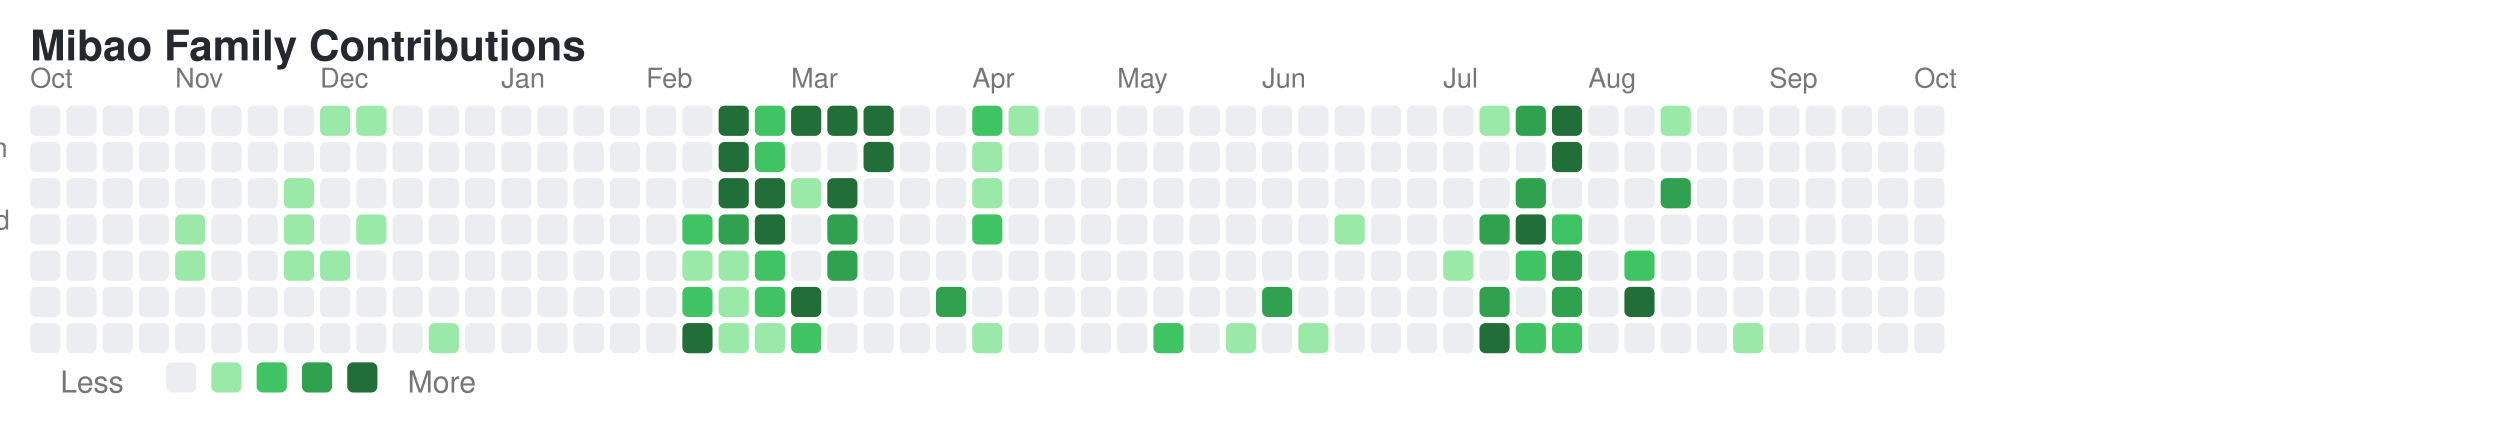
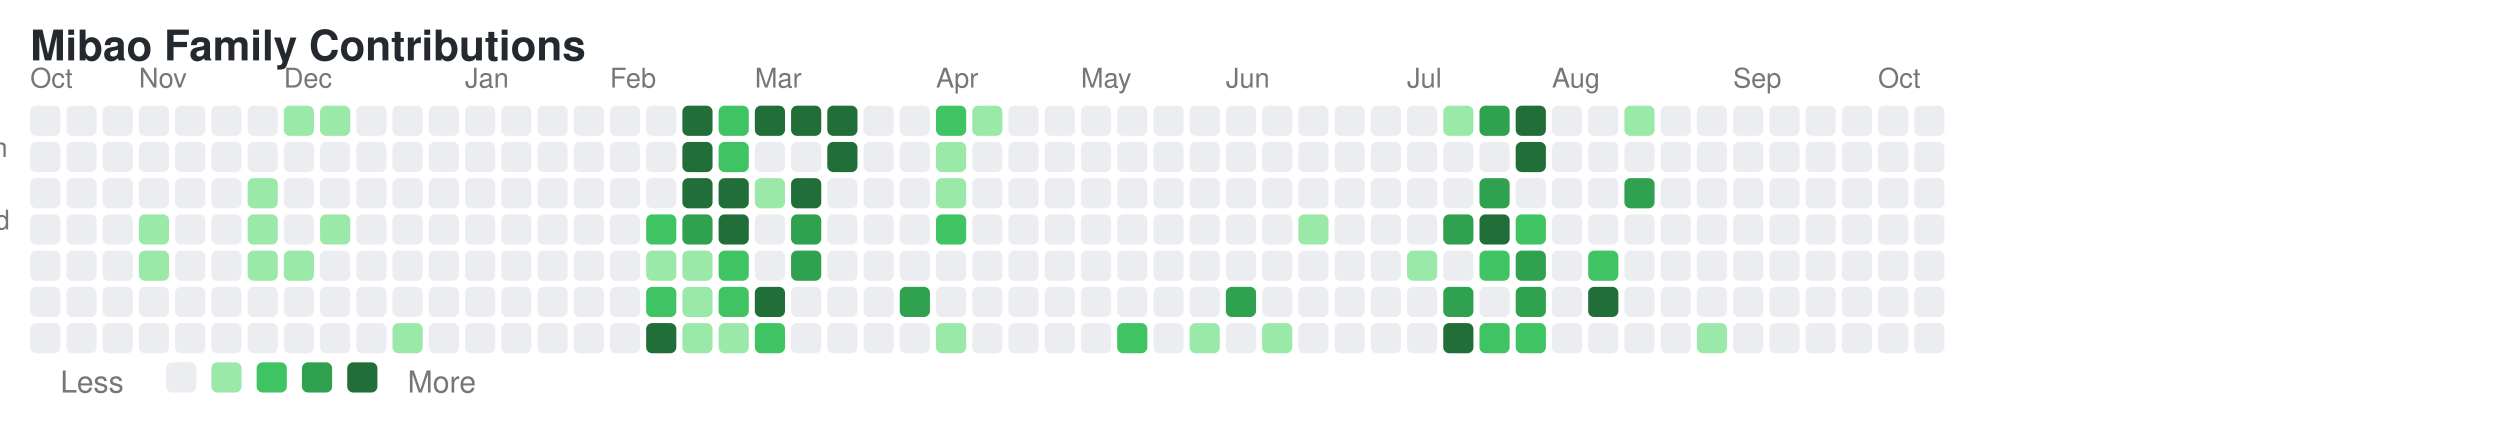
<svg xmlns="http://www.w3.org/2000/svg" width="828" height="140">
  <text x="10" y="20" font-family="-apple-system, BlinkMacSystemFont, Segoe UI, Helvetica, Arial, sans-serif" font-size="14" font-weight="600" fill="#24292f">Mibao Family Contributions</text>
  <g transform="translate(10, 35)">
    <text x="0" y="-6" font-family="-apple-system, BlinkMacSystemFont, Segoe UI, Helvetica, Arial, sans-serif" font-size="9" fill="#767676">Oct</text>
-     <text x="48" y="-6" font-family="-apple-system, BlinkMacSystemFont, Segoe UI, Helvetica, Arial, sans-serif" font-size="9" fill="#767676">Nov</text>
-     <text x="96" y="-6" font-family="-apple-system, BlinkMacSystemFont, Segoe UI, Helvetica, Arial, sans-serif" font-size="9" fill="#767676">Dec</text>
-     <text x="156" y="-6" font-family="-apple-system, BlinkMacSystemFont, Segoe UI, Helvetica, Arial, sans-serif" font-size="9" fill="#767676">Jan</text>
-     <text x="204" y="-6" font-family="-apple-system, BlinkMacSystemFont, Segoe UI, Helvetica, Arial, sans-serif" font-size="9" fill="#767676">Feb</text>
-     <text x="252" y="-6" font-family="-apple-system, BlinkMacSystemFont, Segoe UI, Helvetica, Arial, sans-serif" font-size="9" fill="#767676">Mar</text>
-     <text x="312" y="-6" font-family="-apple-system, BlinkMacSystemFont, Segoe UI, Helvetica, Arial, sans-serif" font-size="9" fill="#767676">Apr</text>
-     <text x="360" y="-6" font-family="-apple-system, BlinkMacSystemFont, Segoe UI, Helvetica, Arial, sans-serif" font-size="9" fill="#767676">May</text>
-     <text x="408" y="-6" font-family="-apple-system, BlinkMacSystemFont, Segoe UI, Helvetica, Arial, sans-serif" font-size="9" fill="#767676">Jun</text>
-     <text x="468" y="-6" font-family="-apple-system, BlinkMacSystemFont, Segoe UI, Helvetica, Arial, sans-serif" font-size="9" fill="#767676">Jul</text>
-     <text x="516" y="-6" font-family="-apple-system, BlinkMacSystemFont, Segoe UI, Helvetica, Arial, sans-serif" font-size="9" fill="#767676">Aug</text>
-     <text x="576" y="-6" font-family="-apple-system, BlinkMacSystemFont, Segoe UI, Helvetica, Arial, sans-serif" font-size="9" fill="#767676">Sep</text>
-     <text x="624" y="-6" font-family="-apple-system, BlinkMacSystemFont, Segoe UI, Helvetica, Arial, sans-serif" font-size="9" fill="#767676">Oct</text>
+     <text x="36" y="-6" font-family="-apple-system, BlinkMacSystemFont, Segoe UI, Helvetica, Arial, sans-serif" font-size="9" fill="#767676">Nov</text>
+     <text x="84" y="-6" font-family="-apple-system, BlinkMacSystemFont, Segoe UI, Helvetica, Arial, sans-serif" font-size="9" fill="#767676">Dec</text>
+     <text x="144" y="-6" font-family="-apple-system, BlinkMacSystemFont, Segoe UI, Helvetica, Arial, sans-serif" font-size="9" fill="#767676">Jan</text>
+     <text x="192" y="-6" font-family="-apple-system, BlinkMacSystemFont, Segoe UI, Helvetica, Arial, sans-serif" font-size="9" fill="#767676">Feb</text>
+     <text x="240" y="-6" font-family="-apple-system, BlinkMacSystemFont, Segoe UI, Helvetica, Arial, sans-serif" font-size="9" fill="#767676">Mar</text>
+     <text x="300" y="-6" font-family="-apple-system, BlinkMacSystemFont, Segoe UI, Helvetica, Arial, sans-serif" font-size="9" fill="#767676">Apr</text>
+     <text x="348" y="-6" font-family="-apple-system, BlinkMacSystemFont, Segoe UI, Helvetica, Arial, sans-serif" font-size="9" fill="#767676">May</text>
+     <text x="396" y="-6" font-family="-apple-system, BlinkMacSystemFont, Segoe UI, Helvetica, Arial, sans-serif" font-size="9" fill="#767676">Jun</text>
+     <text x="456" y="-6" font-family="-apple-system, BlinkMacSystemFont, Segoe UI, Helvetica, Arial, sans-serif" font-size="9" fill="#767676">Jul</text>
+     <text x="504" y="-6" font-family="-apple-system, BlinkMacSystemFont, Segoe UI, Helvetica, Arial, sans-serif" font-size="9" fill="#767676">Aug</text>
+     <text x="564" y="-6" font-family="-apple-system, BlinkMacSystemFont, Segoe UI, Helvetica, Arial, sans-serif" font-size="9" fill="#767676">Sep</text>
+     <text x="612" y="-6" font-family="-apple-system, BlinkMacSystemFont, Segoe UI, Helvetica, Arial, sans-serif" font-size="9" fill="#767676">Oct</text>
    <text x="-25" y="17.0" font-family="-apple-system, BlinkMacSystemFont, Segoe UI, Helvetica, Arial, sans-serif" font-size="9" fill="#767676">Mon</text>
    <text x="-25" y="41.0" font-family="-apple-system, BlinkMacSystemFont, Segoe UI, Helvetica, Arial, sans-serif" font-size="9" fill="#767676">Wed</text>
    <text x="-25" y="65.0" font-family="-apple-system, BlinkMacSystemFont, Segoe UI, Helvetica, Arial, sans-serif" font-size="9" fill="#767676">Fri</text>
    <rect x="0" y="0" width="10" height="10" fill="#ebedf0" rx="2" />
    <rect x="0" y="12" width="10" height="10" fill="#ebedf0" rx="2" />
    <rect x="0" y="24" width="10" height="10" fill="#ebedf0" rx="2" />
    <rect x="0" y="36" width="10" height="10" fill="#ebedf0" rx="2" />
    <rect x="0" y="48" width="10" height="10" fill="#ebedf0" rx="2" />
    <rect x="0" y="60" width="10" height="10" fill="#ebedf0" rx="2" />
    <rect x="0" y="72" width="10" height="10" fill="#ebedf0" rx="2" />
    <rect x="12" y="0" width="10" height="10" fill="#ebedf0" rx="2" />
    <rect x="12" y="12" width="10" height="10" fill="#ebedf0" rx="2" />
    <rect x="12" y="24" width="10" height="10" fill="#ebedf0" rx="2" />
    <rect x="12" y="36" width="10" height="10" fill="#ebedf0" rx="2" />
    <rect x="12" y="48" width="10" height="10" fill="#ebedf0" rx="2" />
    <rect x="12" y="60" width="10" height="10" fill="#ebedf0" rx="2" />
    <rect x="12" y="72" width="10" height="10" fill="#ebedf0" rx="2" />
    <rect x="24" y="0" width="10" height="10" fill="#ebedf0" rx="2" />
    <rect x="24" y="12" width="10" height="10" fill="#ebedf0" rx="2" />
    <rect x="24" y="24" width="10" height="10" fill="#ebedf0" rx="2" />
    <rect x="24" y="36" width="10" height="10" fill="#ebedf0" rx="2" />
    <rect x="24" y="48" width="10" height="10" fill="#ebedf0" rx="2" />
    <rect x="24" y="60" width="10" height="10" fill="#ebedf0" rx="2" />
    <rect x="24" y="72" width="10" height="10" fill="#ebedf0" rx="2" />
    <rect x="36" y="0" width="10" height="10" fill="#ebedf0" rx="2" />
    <rect x="36" y="12" width="10" height="10" fill="#ebedf0" rx="2" />
    <rect x="36" y="24" width="10" height="10" fill="#ebedf0" rx="2" />
-     <rect x="36" y="36" width="10" height="10" fill="#ebedf0" rx="2" />
-     <rect x="36" y="48" width="10" height="10" fill="#ebedf0" rx="2" />
+     <rect x="36" y="36" width="10" height="10" fill="#9be9a8" rx="2" />
+     <rect x="36" y="48" width="10" height="10" fill="#9be9a8" rx="2" />
    <rect x="36" y="60" width="10" height="10" fill="#ebedf0" rx="2" />
    <rect x="36" y="72" width="10" height="10" fill="#ebedf0" rx="2" />
    <rect x="48" y="0" width="10" height="10" fill="#ebedf0" rx="2" />
    <rect x="48" y="12" width="10" height="10" fill="#ebedf0" rx="2" />
    <rect x="48" y="24" width="10" height="10" fill="#ebedf0" rx="2" />
-     <rect x="48" y="36" width="10" height="10" fill="#9be9a8" rx="2" />
-     <rect x="48" y="48" width="10" height="10" fill="#9be9a8" rx="2" />
+     <rect x="48" y="36" width="10" height="10" fill="#ebedf0" rx="2" />
+     <rect x="48" y="48" width="10" height="10" fill="#ebedf0" rx="2" />
    <rect x="48" y="60" width="10" height="10" fill="#ebedf0" rx="2" />
    <rect x="48" y="72" width="10" height="10" fill="#ebedf0" rx="2" />
    <rect x="60" y="0" width="10" height="10" fill="#ebedf0" rx="2" />
    <rect x="60" y="12" width="10" height="10" fill="#ebedf0" rx="2" />
    <rect x="60" y="24" width="10" height="10" fill="#ebedf0" rx="2" />
    <rect x="60" y="36" width="10" height="10" fill="#ebedf0" rx="2" />
    <rect x="60" y="48" width="10" height="10" fill="#ebedf0" rx="2" />
    <rect x="60" y="60" width="10" height="10" fill="#ebedf0" rx="2" />
    <rect x="60" y="72" width="10" height="10" fill="#ebedf0" rx="2" />
    <rect x="72" y="0" width="10" height="10" fill="#ebedf0" rx="2" />
    <rect x="72" y="12" width="10" height="10" fill="#ebedf0" rx="2" />
-     <rect x="72" y="24" width="10" height="10" fill="#ebedf0" rx="2" />
-     <rect x="72" y="36" width="10" height="10" fill="#ebedf0" rx="2" />
-     <rect x="72" y="48" width="10" height="10" fill="#ebedf0" rx="2" />
+     <rect x="72" y="24" width="10" height="10" fill="#9be9a8" rx="2" />
+     <rect x="72" y="36" width="10" height="10" fill="#9be9a8" rx="2" />
+     <rect x="72" y="48" width="10" height="10" fill="#9be9a8" rx="2" />
    <rect x="72" y="60" width="10" height="10" fill="#ebedf0" rx="2" />
    <rect x="72" y="72" width="10" height="10" fill="#ebedf0" rx="2" />
-     <rect x="84" y="0" width="10" height="10" fill="#ebedf0" rx="2" />
+     <rect x="84" y="0" width="10" height="10" fill="#9be9a8" rx="2" />
    <rect x="84" y="12" width="10" height="10" fill="#ebedf0" rx="2" />
-     <rect x="84" y="24" width="10" height="10" fill="#9be9a8" rx="2" />
-     <rect x="84" y="36" width="10" height="10" fill="#9be9a8" rx="2" />
+     <rect x="84" y="24" width="10" height="10" fill="#ebedf0" rx="2" />
+     <rect x="84" y="36" width="10" height="10" fill="#ebedf0" rx="2" />
    <rect x="84" y="48" width="10" height="10" fill="#9be9a8" rx="2" />
    <rect x="84" y="60" width="10" height="10" fill="#ebedf0" rx="2" />
    <rect x="84" y="72" width="10" height="10" fill="#ebedf0" rx="2" />
    <rect x="96" y="0" width="10" height="10" fill="#9be9a8" rx="2" />
    <rect x="96" y="12" width="10" height="10" fill="#ebedf0" rx="2" />
    <rect x="96" y="24" width="10" height="10" fill="#ebedf0" rx="2" />
-     <rect x="96" y="36" width="10" height="10" fill="#ebedf0" rx="2" />
-     <rect x="96" y="48" width="10" height="10" fill="#9be9a8" rx="2" />
+     <rect x="96" y="36" width="10" height="10" fill="#9be9a8" rx="2" />
+     <rect x="96" y="48" width="10" height="10" fill="#ebedf0" rx="2" />
    <rect x="96" y="60" width="10" height="10" fill="#ebedf0" rx="2" />
    <rect x="96" y="72" width="10" height="10" fill="#ebedf0" rx="2" />
-     <rect x="108" y="0" width="10" height="10" fill="#9be9a8" rx="2" />
+     <rect x="108" y="0" width="10" height="10" fill="#ebedf0" rx="2" />
    <rect x="108" y="12" width="10" height="10" fill="#ebedf0" rx="2" />
    <rect x="108" y="24" width="10" height="10" fill="#ebedf0" rx="2" />
-     <rect x="108" y="36" width="10" height="10" fill="#9be9a8" rx="2" />
+     <rect x="108" y="36" width="10" height="10" fill="#ebedf0" rx="2" />
    <rect x="108" y="48" width="10" height="10" fill="#ebedf0" rx="2" />
    <rect x="108" y="60" width="10" height="10" fill="#ebedf0" rx="2" />
    <rect x="108" y="72" width="10" height="10" fill="#ebedf0" rx="2" />
    <rect x="120" y="0" width="10" height="10" fill="#ebedf0" rx="2" />
    <rect x="120" y="12" width="10" height="10" fill="#ebedf0" rx="2" />
    <rect x="120" y="24" width="10" height="10" fill="#ebedf0" rx="2" />
    <rect x="120" y="36" width="10" height="10" fill="#ebedf0" rx="2" />
    <rect x="120" y="48" width="10" height="10" fill="#ebedf0" rx="2" />
    <rect x="120" y="60" width="10" height="10" fill="#ebedf0" rx="2" />
-     <rect x="120" y="72" width="10" height="10" fill="#ebedf0" rx="2" />
+     <rect x="120" y="72" width="10" height="10" fill="#9be9a8" rx="2" />
    <rect x="132" y="0" width="10" height="10" fill="#ebedf0" rx="2" />
    <rect x="132" y="12" width="10" height="10" fill="#ebedf0" rx="2" />
    <rect x="132" y="24" width="10" height="10" fill="#ebedf0" rx="2" />
    <rect x="132" y="36" width="10" height="10" fill="#ebedf0" rx="2" />
    <rect x="132" y="48" width="10" height="10" fill="#ebedf0" rx="2" />
    <rect x="132" y="60" width="10" height="10" fill="#ebedf0" rx="2" />
-     <rect x="132" y="72" width="10" height="10" fill="#9be9a8" rx="2" />
+     <rect x="132" y="72" width="10" height="10" fill="#ebedf0" rx="2" />
    <rect x="144" y="0" width="10" height="10" fill="#ebedf0" rx="2" />
    <rect x="144" y="12" width="10" height="10" fill="#ebedf0" rx="2" />
    <rect x="144" y="24" width="10" height="10" fill="#ebedf0" rx="2" />
    <rect x="144" y="36" width="10" height="10" fill="#ebedf0" rx="2" />
    <rect x="144" y="48" width="10" height="10" fill="#ebedf0" rx="2" />
    <rect x="144" y="60" width="10" height="10" fill="#ebedf0" rx="2" />
    <rect x="144" y="72" width="10" height="10" fill="#ebedf0" rx="2" />
    <rect x="156" y="0" width="10" height="10" fill="#ebedf0" rx="2" />
    <rect x="156" y="12" width="10" height="10" fill="#ebedf0" rx="2" />
    <rect x="156" y="24" width="10" height="10" fill="#ebedf0" rx="2" />
    <rect x="156" y="36" width="10" height="10" fill="#ebedf0" rx="2" />
    <rect x="156" y="48" width="10" height="10" fill="#ebedf0" rx="2" />
    <rect x="156" y="60" width="10" height="10" fill="#ebedf0" rx="2" />
    <rect x="156" y="72" width="10" height="10" fill="#ebedf0" rx="2" />
    <rect x="168" y="0" width="10" height="10" fill="#ebedf0" rx="2" />
    <rect x="168" y="12" width="10" height="10" fill="#ebedf0" rx="2" />
    <rect x="168" y="24" width="10" height="10" fill="#ebedf0" rx="2" />
    <rect x="168" y="36" width="10" height="10" fill="#ebedf0" rx="2" />
    <rect x="168" y="48" width="10" height="10" fill="#ebedf0" rx="2" />
    <rect x="168" y="60" width="10" height="10" fill="#ebedf0" rx="2" />
    <rect x="168" y="72" width="10" height="10" fill="#ebedf0" rx="2" />
    <rect x="180" y="0" width="10" height="10" fill="#ebedf0" rx="2" />
    <rect x="180" y="12" width="10" height="10" fill="#ebedf0" rx="2" />
    <rect x="180" y="24" width="10" height="10" fill="#ebedf0" rx="2" />
    <rect x="180" y="36" width="10" height="10" fill="#ebedf0" rx="2" />
    <rect x="180" y="48" width="10" height="10" fill="#ebedf0" rx="2" />
    <rect x="180" y="60" width="10" height="10" fill="#ebedf0" rx="2" />
    <rect x="180" y="72" width="10" height="10" fill="#ebedf0" rx="2" />
    <rect x="192" y="0" width="10" height="10" fill="#ebedf0" rx="2" />
    <rect x="192" y="12" width="10" height="10" fill="#ebedf0" rx="2" />
    <rect x="192" y="24" width="10" height="10" fill="#ebedf0" rx="2" />
    <rect x="192" y="36" width="10" height="10" fill="#ebedf0" rx="2" />
    <rect x="192" y="48" width="10" height="10" fill="#ebedf0" rx="2" />
    <rect x="192" y="60" width="10" height="10" fill="#ebedf0" rx="2" />
    <rect x="192" y="72" width="10" height="10" fill="#ebedf0" rx="2" />
    <rect x="204" y="0" width="10" height="10" fill="#ebedf0" rx="2" />
    <rect x="204" y="12" width="10" height="10" fill="#ebedf0" rx="2" />
    <rect x="204" y="24" width="10" height="10" fill="#ebedf0" rx="2" />
-     <rect x="204" y="36" width="10" height="10" fill="#ebedf0" rx="2" />
-     <rect x="204" y="48" width="10" height="10" fill="#ebedf0" rx="2" />
-     <rect x="204" y="60" width="10" height="10" fill="#ebedf0" rx="2" />
-     <rect x="204" y="72" width="10" height="10" fill="#ebedf0" rx="2" />
-     <rect x="216" y="0" width="10" height="10" fill="#ebedf0" rx="2" />
-     <rect x="216" y="12" width="10" height="10" fill="#ebedf0" rx="2" />
-     <rect x="216" y="24" width="10" height="10" fill="#ebedf0" rx="2" />
-     <rect x="216" y="36" width="10" height="10" fill="#40c463" rx="2" />
+     <rect x="204" y="36" width="10" height="10" fill="#40c463" rx="2" />
+     <rect x="204" y="48" width="10" height="10" fill="#9be9a8" rx="2" />
+     <rect x="204" y="60" width="10" height="10" fill="#40c463" rx="2" />
+     <rect x="204" y="72" width="10" height="10" fill="#216e39" rx="2" />
+     <rect x="216" y="0" width="10" height="10" fill="#216e39" rx="2" />
+     <rect x="216" y="12" width="10" height="10" fill="#216e39" rx="2" />
+     <rect x="216" y="24" width="10" height="10" fill="#216e39" rx="2" />
+     <rect x="216" y="36" width="10" height="10" fill="#30a14e" rx="2" />
    <rect x="216" y="48" width="10" height="10" fill="#9be9a8" rx="2" />
-     <rect x="216" y="60" width="10" height="10" fill="#40c463" rx="2" />
-     <rect x="216" y="72" width="10" height="10" fill="#216e39" rx="2" />
-     <rect x="228" y="0" width="10" height="10" fill="#216e39" rx="2" />
-     <rect x="228" y="12" width="10" height="10" fill="#216e39" rx="2" />
+     <rect x="216" y="60" width="10" height="10" fill="#9be9a8" rx="2" />
+     <rect x="216" y="72" width="10" height="10" fill="#9be9a8" rx="2" />
+     <rect x="228" y="0" width="10" height="10" fill="#40c463" rx="2" />
+     <rect x="228" y="12" width="10" height="10" fill="#40c463" rx="2" />
    <rect x="228" y="24" width="10" height="10" fill="#216e39" rx="2" />
-     <rect x="228" y="36" width="10" height="10" fill="#30a14e" rx="2" />
-     <rect x="228" y="48" width="10" height="10" fill="#9be9a8" rx="2" />
-     <rect x="228" y="60" width="10" height="10" fill="#9be9a8" rx="2" />
+     <rect x="228" y="36" width="10" height="10" fill="#216e39" rx="2" />
+     <rect x="228" y="48" width="10" height="10" fill="#40c463" rx="2" />
+     <rect x="228" y="60" width="10" height="10" fill="#40c463" rx="2" />
    <rect x="228" y="72" width="10" height="10" fill="#9be9a8" rx="2" />
-     <rect x="240" y="0" width="10" height="10" fill="#40c463" rx="2" />
-     <rect x="240" y="12" width="10" height="10" fill="#40c463" rx="2" />
-     <rect x="240" y="24" width="10" height="10" fill="#216e39" rx="2" />
-     <rect x="240" y="36" width="10" height="10" fill="#216e39" rx="2" />
-     <rect x="240" y="48" width="10" height="10" fill="#40c463" rx="2" />
-     <rect x="240" y="60" width="10" height="10" fill="#40c463" rx="2" />
-     <rect x="240" y="72" width="10" height="10" fill="#9be9a8" rx="2" />
+     <rect x="240" y="0" width="10" height="10" fill="#216e39" rx="2" />
+     <rect x="240" y="12" width="10" height="10" fill="#ebedf0" rx="2" />
+     <rect x="240" y="24" width="10" height="10" fill="#9be9a8" rx="2" />
+     <rect x="240" y="36" width="10" height="10" fill="#ebedf0" rx="2" />
+     <rect x="240" y="48" width="10" height="10" fill="#ebedf0" rx="2" />
+     <rect x="240" y="60" width="10" height="10" fill="#216e39" rx="2" />
+     <rect x="240" y="72" width="10" height="10" fill="#40c463" rx="2" />
    <rect x="252" y="0" width="10" height="10" fill="#216e39" rx="2" />
    <rect x="252" y="12" width="10" height="10" fill="#ebedf0" rx="2" />
-     <rect x="252" y="24" width="10" height="10" fill="#9be9a8" rx="2" />
-     <rect x="252" y="36" width="10" height="10" fill="#ebedf0" rx="2" />
-     <rect x="252" y="48" width="10" height="10" fill="#ebedf0" rx="2" />
-     <rect x="252" y="60" width="10" height="10" fill="#216e39" rx="2" />
-     <rect x="252" y="72" width="10" height="10" fill="#40c463" rx="2" />
+     <rect x="252" y="24" width="10" height="10" fill="#216e39" rx="2" />
+     <rect x="252" y="36" width="10" height="10" fill="#30a14e" rx="2" />
+     <rect x="252" y="48" width="10" height="10" fill="#30a14e" rx="2" />
+     <rect x="252" y="60" width="10" height="10" fill="#ebedf0" rx="2" />
+     <rect x="252" y="72" width="10" height="10" fill="#ebedf0" rx="2" />
    <rect x="264" y="0" width="10" height="10" fill="#216e39" rx="2" />
-     <rect x="264" y="12" width="10" height="10" fill="#ebedf0" rx="2" />
-     <rect x="264" y="24" width="10" height="10" fill="#216e39" rx="2" />
-     <rect x="264" y="36" width="10" height="10" fill="#30a14e" rx="2" />
-     <rect x="264" y="48" width="10" height="10" fill="#30a14e" rx="2" />
+     <rect x="264" y="12" width="10" height="10" fill="#216e39" rx="2" />
+     <rect x="264" y="24" width="10" height="10" fill="#ebedf0" rx="2" />
+     <rect x="264" y="36" width="10" height="10" fill="#ebedf0" rx="2" />
+     <rect x="264" y="48" width="10" height="10" fill="#ebedf0" rx="2" />
    <rect x="264" y="60" width="10" height="10" fill="#ebedf0" rx="2" />
    <rect x="264" y="72" width="10" height="10" fill="#ebedf0" rx="2" />
-     <rect x="276" y="0" width="10" height="10" fill="#216e39" rx="2" />
-     <rect x="276" y="12" width="10" height="10" fill="#216e39" rx="2" />
+     <rect x="276" y="0" width="10" height="10" fill="#ebedf0" rx="2" />
+     <rect x="276" y="12" width="10" height="10" fill="#ebedf0" rx="2" />
    <rect x="276" y="24" width="10" height="10" fill="#ebedf0" rx="2" />
    <rect x="276" y="36" width="10" height="10" fill="#ebedf0" rx="2" />
    <rect x="276" y="48" width="10" height="10" fill="#ebedf0" rx="2" />
    <rect x="276" y="60" width="10" height="10" fill="#ebedf0" rx="2" />
    <rect x="276" y="72" width="10" height="10" fill="#ebedf0" rx="2" />
    <rect x="288" y="0" width="10" height="10" fill="#ebedf0" rx="2" />
    <rect x="288" y="12" width="10" height="10" fill="#ebedf0" rx="2" />
    <rect x="288" y="24" width="10" height="10" fill="#ebedf0" rx="2" />
    <rect x="288" y="36" width="10" height="10" fill="#ebedf0" rx="2" />
    <rect x="288" y="48" width="10" height="10" fill="#ebedf0" rx="2" />
-     <rect x="288" y="60" width="10" height="10" fill="#ebedf0" rx="2" />
+     <rect x="288" y="60" width="10" height="10" fill="#30a14e" rx="2" />
    <rect x="288" y="72" width="10" height="10" fill="#ebedf0" rx="2" />
-     <rect x="300" y="0" width="10" height="10" fill="#ebedf0" rx="2" />
-     <rect x="300" y="12" width="10" height="10" fill="#ebedf0" rx="2" />
-     <rect x="300" y="24" width="10" height="10" fill="#ebedf0" rx="2" />
-     <rect x="300" y="36" width="10" height="10" fill="#ebedf0" rx="2" />
+     <rect x="300" y="0" width="10" height="10" fill="#40c463" rx="2" />
+     <rect x="300" y="12" width="10" height="10" fill="#9be9a8" rx="2" />
+     <rect x="300" y="24" width="10" height="10" fill="#9be9a8" rx="2" />
+     <rect x="300" y="36" width="10" height="10" fill="#40c463" rx="2" />
    <rect x="300" y="48" width="10" height="10" fill="#ebedf0" rx="2" />
-     <rect x="300" y="60" width="10" height="10" fill="#30a14e" rx="2" />
-     <rect x="300" y="72" width="10" height="10" fill="#ebedf0" rx="2" />
-     <rect x="312" y="0" width="10" height="10" fill="#40c463" rx="2" />
-     <rect x="312" y="12" width="10" height="10" fill="#9be9a8" rx="2" />
-     <rect x="312" y="24" width="10" height="10" fill="#9be9a8" rx="2" />
-     <rect x="312" y="36" width="10" height="10" fill="#40c463" rx="2" />
+     <rect x="300" y="60" width="10" height="10" fill="#ebedf0" rx="2" />
+     <rect x="300" y="72" width="10" height="10" fill="#9be9a8" rx="2" />
+     <rect x="312" y="0" width="10" height="10" fill="#9be9a8" rx="2" />
+     <rect x="312" y="12" width="10" height="10" fill="#ebedf0" rx="2" />
+     <rect x="312" y="24" width="10" height="10" fill="#ebedf0" rx="2" />
+     <rect x="312" y="36" width="10" height="10" fill="#ebedf0" rx="2" />
    <rect x="312" y="48" width="10" height="10" fill="#ebedf0" rx="2" />
    <rect x="312" y="60" width="10" height="10" fill="#ebedf0" rx="2" />
-     <rect x="312" y="72" width="10" height="10" fill="#9be9a8" rx="2" />
-     <rect x="324" y="0" width="10" height="10" fill="#9be9a8" rx="2" />
+     <rect x="312" y="72" width="10" height="10" fill="#ebedf0" rx="2" />
+     <rect x="324" y="0" width="10" height="10" fill="#ebedf0" rx="2" />
    <rect x="324" y="12" width="10" height="10" fill="#ebedf0" rx="2" />
    <rect x="324" y="24" width="10" height="10" fill="#ebedf0" rx="2" />
    <rect x="324" y="36" width="10" height="10" fill="#ebedf0" rx="2" />
    <rect x="324" y="48" width="10" height="10" fill="#ebedf0" rx="2" />
    <rect x="324" y="60" width="10" height="10" fill="#ebedf0" rx="2" />
    <rect x="324" y="72" width="10" height="10" fill="#ebedf0" rx="2" />
    <rect x="336" y="0" width="10" height="10" fill="#ebedf0" rx="2" />
    <rect x="336" y="12" width="10" height="10" fill="#ebedf0" rx="2" />
    <rect x="336" y="24" width="10" height="10" fill="#ebedf0" rx="2" />
    <rect x="336" y="36" width="10" height="10" fill="#ebedf0" rx="2" />
    <rect x="336" y="48" width="10" height="10" fill="#ebedf0" rx="2" />
    <rect x="336" y="60" width="10" height="10" fill="#ebedf0" rx="2" />
    <rect x="336" y="72" width="10" height="10" fill="#ebedf0" rx="2" />
    <rect x="348" y="0" width="10" height="10" fill="#ebedf0" rx="2" />
    <rect x="348" y="12" width="10" height="10" fill="#ebedf0" rx="2" />
    <rect x="348" y="24" width="10" height="10" fill="#ebedf0" rx="2" />
    <rect x="348" y="36" width="10" height="10" fill="#ebedf0" rx="2" />
    <rect x="348" y="48" width="10" height="10" fill="#ebedf0" rx="2" />
    <rect x="348" y="60" width="10" height="10" fill="#ebedf0" rx="2" />
    <rect x="348" y="72" width="10" height="10" fill="#ebedf0" rx="2" />
    <rect x="360" y="0" width="10" height="10" fill="#ebedf0" rx="2" />
    <rect x="360" y="12" width="10" height="10" fill="#ebedf0" rx="2" />
    <rect x="360" y="24" width="10" height="10" fill="#ebedf0" rx="2" />
    <rect x="360" y="36" width="10" height="10" fill="#ebedf0" rx="2" />
    <rect x="360" y="48" width="10" height="10" fill="#ebedf0" rx="2" />
    <rect x="360" y="60" width="10" height="10" fill="#ebedf0" rx="2" />
-     <rect x="360" y="72" width="10" height="10" fill="#ebedf0" rx="2" />
+     <rect x="360" y="72" width="10" height="10" fill="#40c463" rx="2" />
    <rect x="372" y="0" width="10" height="10" fill="#ebedf0" rx="2" />
    <rect x="372" y="12" width="10" height="10" fill="#ebedf0" rx="2" />
    <rect x="372" y="24" width="10" height="10" fill="#ebedf0" rx="2" />
    <rect x="372" y="36" width="10" height="10" fill="#ebedf0" rx="2" />
    <rect x="372" y="48" width="10" height="10" fill="#ebedf0" rx="2" />
    <rect x="372" y="60" width="10" height="10" fill="#ebedf0" rx="2" />
-     <rect x="372" y="72" width="10" height="10" fill="#40c463" rx="2" />
+     <rect x="372" y="72" width="10" height="10" fill="#ebedf0" rx="2" />
    <rect x="384" y="0" width="10" height="10" fill="#ebedf0" rx="2" />
    <rect x="384" y="12" width="10" height="10" fill="#ebedf0" rx="2" />
    <rect x="384" y="24" width="10" height="10" fill="#ebedf0" rx="2" />
    <rect x="384" y="36" width="10" height="10" fill="#ebedf0" rx="2" />
    <rect x="384" y="48" width="10" height="10" fill="#ebedf0" rx="2" />
    <rect x="384" y="60" width="10" height="10" fill="#ebedf0" rx="2" />
-     <rect x="384" y="72" width="10" height="10" fill="#ebedf0" rx="2" />
+     <rect x="384" y="72" width="10" height="10" fill="#9be9a8" rx="2" />
    <rect x="396" y="0" width="10" height="10" fill="#ebedf0" rx="2" />
    <rect x="396" y="12" width="10" height="10" fill="#ebedf0" rx="2" />
    <rect x="396" y="24" width="10" height="10" fill="#ebedf0" rx="2" />
    <rect x="396" y="36" width="10" height="10" fill="#ebedf0" rx="2" />
    <rect x="396" y="48" width="10" height="10" fill="#ebedf0" rx="2" />
-     <rect x="396" y="60" width="10" height="10" fill="#ebedf0" rx="2" />
-     <rect x="396" y="72" width="10" height="10" fill="#9be9a8" rx="2" />
+     <rect x="396" y="60" width="10" height="10" fill="#30a14e" rx="2" />
+     <rect x="396" y="72" width="10" height="10" fill="#ebedf0" rx="2" />
    <rect x="408" y="0" width="10" height="10" fill="#ebedf0" rx="2" />
    <rect x="408" y="12" width="10" height="10" fill="#ebedf0" rx="2" />
    <rect x="408" y="24" width="10" height="10" fill="#ebedf0" rx="2" />
    <rect x="408" y="36" width="10" height="10" fill="#ebedf0" rx="2" />
    <rect x="408" y="48" width="10" height="10" fill="#ebedf0" rx="2" />
-     <rect x="408" y="60" width="10" height="10" fill="#30a14e" rx="2" />
-     <rect x="408" y="72" width="10" height="10" fill="#ebedf0" rx="2" />
+     <rect x="408" y="60" width="10" height="10" fill="#ebedf0" rx="2" />
+     <rect x="408" y="72" width="10" height="10" fill="#9be9a8" rx="2" />
    <rect x="420" y="0" width="10" height="10" fill="#ebedf0" rx="2" />
    <rect x="420" y="12" width="10" height="10" fill="#ebedf0" rx="2" />
    <rect x="420" y="24" width="10" height="10" fill="#ebedf0" rx="2" />
-     <rect x="420" y="36" width="10" height="10" fill="#ebedf0" rx="2" />
+     <rect x="420" y="36" width="10" height="10" fill="#9be9a8" rx="2" />
    <rect x="420" y="48" width="10" height="10" fill="#ebedf0" rx="2" />
    <rect x="420" y="60" width="10" height="10" fill="#ebedf0" rx="2" />
-     <rect x="420" y="72" width="10" height="10" fill="#9be9a8" rx="2" />
+     <rect x="420" y="72" width="10" height="10" fill="#ebedf0" rx="2" />
    <rect x="432" y="0" width="10" height="10" fill="#ebedf0" rx="2" />
    <rect x="432" y="12" width="10" height="10" fill="#ebedf0" rx="2" />
    <rect x="432" y="24" width="10" height="10" fill="#ebedf0" rx="2" />
-     <rect x="432" y="36" width="10" height="10" fill="#9be9a8" rx="2" />
+     <rect x="432" y="36" width="10" height="10" fill="#ebedf0" rx="2" />
    <rect x="432" y="48" width="10" height="10" fill="#ebedf0" rx="2" />
    <rect x="432" y="60" width="10" height="10" fill="#ebedf0" rx="2" />
    <rect x="432" y="72" width="10" height="10" fill="#ebedf0" rx="2" />
    <rect x="444" y="0" width="10" height="10" fill="#ebedf0" rx="2" />
    <rect x="444" y="12" width="10" height="10" fill="#ebedf0" rx="2" />
    <rect x="444" y="24" width="10" height="10" fill="#ebedf0" rx="2" />
    <rect x="444" y="36" width="10" height="10" fill="#ebedf0" rx="2" />
    <rect x="444" y="48" width="10" height="10" fill="#ebedf0" rx="2" />
    <rect x="444" y="60" width="10" height="10" fill="#ebedf0" rx="2" />
    <rect x="444" y="72" width="10" height="10" fill="#ebedf0" rx="2" />
    <rect x="456" y="0" width="10" height="10" fill="#ebedf0" rx="2" />
    <rect x="456" y="12" width="10" height="10" fill="#ebedf0" rx="2" />
    <rect x="456" y="24" width="10" height="10" fill="#ebedf0" rx="2" />
    <rect x="456" y="36" width="10" height="10" fill="#ebedf0" rx="2" />
-     <rect x="456" y="48" width="10" height="10" fill="#ebedf0" rx="2" />
+     <rect x="456" y="48" width="10" height="10" fill="#9be9a8" rx="2" />
    <rect x="456" y="60" width="10" height="10" fill="#ebedf0" rx="2" />
    <rect x="456" y="72" width="10" height="10" fill="#ebedf0" rx="2" />
-     <rect x="468" y="0" width="10" height="10" fill="#ebedf0" rx="2" />
+     <rect x="468" y="0" width="10" height="10" fill="#9be9a8" rx="2" />
    <rect x="468" y="12" width="10" height="10" fill="#ebedf0" rx="2" />
    <rect x="468" y="24" width="10" height="10" fill="#ebedf0" rx="2" />
-     <rect x="468" y="36" width="10" height="10" fill="#ebedf0" rx="2" />
-     <rect x="468" y="48" width="10" height="10" fill="#9be9a8" rx="2" />
-     <rect x="468" y="60" width="10" height="10" fill="#ebedf0" rx="2" />
-     <rect x="468" y="72" width="10" height="10" fill="#ebedf0" rx="2" />
-     <rect x="480" y="0" width="10" height="10" fill="#9be9a8" rx="2" />
+     <rect x="468" y="36" width="10" height="10" fill="#30a14e" rx="2" />
+     <rect x="468" y="48" width="10" height="10" fill="#ebedf0" rx="2" />
+     <rect x="468" y="60" width="10" height="10" fill="#30a14e" rx="2" />
+     <rect x="468" y="72" width="10" height="10" fill="#216e39" rx="2" />
+     <rect x="480" y="0" width="10" height="10" fill="#30a14e" rx="2" />
    <rect x="480" y="12" width="10" height="10" fill="#ebedf0" rx="2" />
-     <rect x="480" y="24" width="10" height="10" fill="#ebedf0" rx="2" />
-     <rect x="480" y="36" width="10" height="10" fill="#30a14e" rx="2" />
-     <rect x="480" y="48" width="10" height="10" fill="#ebedf0" rx="2" />
-     <rect x="480" y="60" width="10" height="10" fill="#30a14e" rx="2" />
-     <rect x="480" y="72" width="10" height="10" fill="#216e39" rx="2" />
-     <rect x="492" y="0" width="10" height="10" fill="#30a14e" rx="2" />
-     <rect x="492" y="12" width="10" height="10" fill="#ebedf0" rx="2" />
-     <rect x="492" y="24" width="10" height="10" fill="#30a14e" rx="2" />
-     <rect x="492" y="36" width="10" height="10" fill="#216e39" rx="2" />
-     <rect x="492" y="48" width="10" height="10" fill="#40c463" rx="2" />
-     <rect x="492" y="60" width="10" height="10" fill="#ebedf0" rx="2" />
+     <rect x="480" y="24" width="10" height="10" fill="#30a14e" rx="2" />
+     <rect x="480" y="36" width="10" height="10" fill="#216e39" rx="2" />
+     <rect x="480" y="48" width="10" height="10" fill="#40c463" rx="2" />
+     <rect x="480" y="60" width="10" height="10" fill="#ebedf0" rx="2" />
+     <rect x="480" y="72" width="10" height="10" fill="#40c463" rx="2" />
+     <rect x="492" y="0" width="10" height="10" fill="#216e39" rx="2" />
+     <rect x="492" y="12" width="10" height="10" fill="#216e39" rx="2" />
+     <rect x="492" y="24" width="10" height="10" fill="#ebedf0" rx="2" />
+     <rect x="492" y="36" width="10" height="10" fill="#40c463" rx="2" />
+     <rect x="492" y="48" width="10" height="10" fill="#30a14e" rx="2" />
+     <rect x="492" y="60" width="10" height="10" fill="#30a14e" rx="2" />
    <rect x="492" y="72" width="10" height="10" fill="#40c463" rx="2" />
-     <rect x="504" y="0" width="10" height="10" fill="#216e39" rx="2" />
-     <rect x="504" y="12" width="10" height="10" fill="#216e39" rx="2" />
+     <rect x="504" y="0" width="10" height="10" fill="#ebedf0" rx="2" />
+     <rect x="504" y="12" width="10" height="10" fill="#ebedf0" rx="2" />
    <rect x="504" y="24" width="10" height="10" fill="#ebedf0" rx="2" />
-     <rect x="504" y="36" width="10" height="10" fill="#40c463" rx="2" />
-     <rect x="504" y="48" width="10" height="10" fill="#30a14e" rx="2" />
-     <rect x="504" y="60" width="10" height="10" fill="#30a14e" rx="2" />
-     <rect x="504" y="72" width="10" height="10" fill="#40c463" rx="2" />
+     <rect x="504" y="36" width="10" height="10" fill="#ebedf0" rx="2" />
+     <rect x="504" y="48" width="10" height="10" fill="#ebedf0" rx="2" />
+     <rect x="504" y="60" width="10" height="10" fill="#ebedf0" rx="2" />
+     <rect x="504" y="72" width="10" height="10" fill="#ebedf0" rx="2" />
    <rect x="516" y="0" width="10" height="10" fill="#ebedf0" rx="2" />
    <rect x="516" y="12" width="10" height="10" fill="#ebedf0" rx="2" />
    <rect x="516" y="24" width="10" height="10" fill="#ebedf0" rx="2" />
    <rect x="516" y="36" width="10" height="10" fill="#ebedf0" rx="2" />
-     <rect x="516" y="48" width="10" height="10" fill="#ebedf0" rx="2" />
-     <rect x="516" y="60" width="10" height="10" fill="#ebedf0" rx="2" />
+     <rect x="516" y="48" width="10" height="10" fill="#40c463" rx="2" />
+     <rect x="516" y="60" width="10" height="10" fill="#216e39" rx="2" />
    <rect x="516" y="72" width="10" height="10" fill="#ebedf0" rx="2" />
-     <rect x="528" y="0" width="10" height="10" fill="#ebedf0" rx="2" />
+     <rect x="528" y="0" width="10" height="10" fill="#9be9a8" rx="2" />
    <rect x="528" y="12" width="10" height="10" fill="#ebedf0" rx="2" />
-     <rect x="528" y="24" width="10" height="10" fill="#ebedf0" rx="2" />
+     <rect x="528" y="24" width="10" height="10" fill="#30a14e" rx="2" />
    <rect x="528" y="36" width="10" height="10" fill="#ebedf0" rx="2" />
-     <rect x="528" y="48" width="10" height="10" fill="#40c463" rx="2" />
-     <rect x="528" y="60" width="10" height="10" fill="#216e39" rx="2" />
+     <rect x="528" y="48" width="10" height="10" fill="#ebedf0" rx="2" />
+     <rect x="528" y="60" width="10" height="10" fill="#ebedf0" rx="2" />
    <rect x="528" y="72" width="10" height="10" fill="#ebedf0" rx="2" />
-     <rect x="540" y="0" width="10" height="10" fill="#9be9a8" rx="2" />
+     <rect x="540" y="0" width="10" height="10" fill="#ebedf0" rx="2" />
    <rect x="540" y="12" width="10" height="10" fill="#ebedf0" rx="2" />
-     <rect x="540" y="24" width="10" height="10" fill="#30a14e" rx="2" />
+     <rect x="540" y="24" width="10" height="10" fill="#ebedf0" rx="2" />
    <rect x="540" y="36" width="10" height="10" fill="#ebedf0" rx="2" />
    <rect x="540" y="48" width="10" height="10" fill="#ebedf0" rx="2" />
    <rect x="540" y="60" width="10" height="10" fill="#ebedf0" rx="2" />
    <rect x="540" y="72" width="10" height="10" fill="#ebedf0" rx="2" />
    <rect x="552" y="0" width="10" height="10" fill="#ebedf0" rx="2" />
    <rect x="552" y="12" width="10" height="10" fill="#ebedf0" rx="2" />
    <rect x="552" y="24" width="10" height="10" fill="#ebedf0" rx="2" />
    <rect x="552" y="36" width="10" height="10" fill="#ebedf0" rx="2" />
    <rect x="552" y="48" width="10" height="10" fill="#ebedf0" rx="2" />
    <rect x="552" y="60" width="10" height="10" fill="#ebedf0" rx="2" />
-     <rect x="552" y="72" width="10" height="10" fill="#ebedf0" rx="2" />
+     <rect x="552" y="72" width="10" height="10" fill="#9be9a8" rx="2" />
    <rect x="564" y="0" width="10" height="10" fill="#ebedf0" rx="2" />
    <rect x="564" y="12" width="10" height="10" fill="#ebedf0" rx="2" />
    <rect x="564" y="24" width="10" height="10" fill="#ebedf0" rx="2" />
    <rect x="564" y="36" width="10" height="10" fill="#ebedf0" rx="2" />
    <rect x="564" y="48" width="10" height="10" fill="#ebedf0" rx="2" />
    <rect x="564" y="60" width="10" height="10" fill="#ebedf0" rx="2" />
-     <rect x="564" y="72" width="10" height="10" fill="#9be9a8" rx="2" />
+     <rect x="564" y="72" width="10" height="10" fill="#ebedf0" rx="2" />
    <rect x="576" y="0" width="10" height="10" fill="#ebedf0" rx="2" />
    <rect x="576" y="12" width="10" height="10" fill="#ebedf0" rx="2" />
    <rect x="576" y="24" width="10" height="10" fill="#ebedf0" rx="2" />
    <rect x="576" y="36" width="10" height="10" fill="#ebedf0" rx="2" />
    <rect x="576" y="48" width="10" height="10" fill="#ebedf0" rx="2" />
    <rect x="576" y="60" width="10" height="10" fill="#ebedf0" rx="2" />
    <rect x="576" y="72" width="10" height="10" fill="#ebedf0" rx="2" />
    <rect x="588" y="0" width="10" height="10" fill="#ebedf0" rx="2" />
    <rect x="588" y="12" width="10" height="10" fill="#ebedf0" rx="2" />
    <rect x="588" y="24" width="10" height="10" fill="#ebedf0" rx="2" />
    <rect x="588" y="36" width="10" height="10" fill="#ebedf0" rx="2" />
    <rect x="588" y="48" width="10" height="10" fill="#ebedf0" rx="2" />
    <rect x="588" y="60" width="10" height="10" fill="#ebedf0" rx="2" />
    <rect x="588" y="72" width="10" height="10" fill="#ebedf0" rx="2" />
    <rect x="600" y="0" width="10" height="10" fill="#ebedf0" rx="2" />
    <rect x="600" y="12" width="10" height="10" fill="#ebedf0" rx="2" />
    <rect x="600" y="24" width="10" height="10" fill="#ebedf0" rx="2" />
    <rect x="600" y="36" width="10" height="10" fill="#ebedf0" rx="2" />
    <rect x="600" y="48" width="10" height="10" fill="#ebedf0" rx="2" />
    <rect x="600" y="60" width="10" height="10" fill="#ebedf0" rx="2" />
    <rect x="600" y="72" width="10" height="10" fill="#ebedf0" rx="2" />
    <rect x="612" y="0" width="10" height="10" fill="#ebedf0" rx="2" />
    <rect x="612" y="12" width="10" height="10" fill="#ebedf0" rx="2" />
    <rect x="612" y="24" width="10" height="10" fill="#ebedf0" rx="2" />
    <rect x="612" y="36" width="10" height="10" fill="#ebedf0" rx="2" />
    <rect x="612" y="48" width="10" height="10" fill="#ebedf0" rx="2" />
    <rect x="612" y="60" width="10" height="10" fill="#ebedf0" rx="2" />
    <rect x="612" y="72" width="10" height="10" fill="#ebedf0" rx="2" />
    <rect x="624" y="0" width="10" height="10" fill="#ebedf0" rx="2" />
    <rect x="624" y="12" width="10" height="10" fill="#ebedf0" rx="2" />
    <rect x="624" y="24" width="10" height="10" fill="#ebedf0" rx="2" />
    <rect x="624" y="36" width="10" height="10" fill="#ebedf0" rx="2" />
    <rect x="624" y="48" width="10" height="10" fill="#ebedf0" rx="2" />
    <rect x="624" y="60" width="10" height="10" fill="#ebedf0" rx="2" />
    <rect x="624" y="72" width="10" height="10" fill="#ebedf0" rx="2" />
    <text x="10" y="95" font-family="-apple-system, BlinkMacSystemFont, Segoe UI, Helvetica, Arial, sans-serif" font-size="10" fill="#767676">Less</text>
    <rect x="45" y="85" width="10" height="10" fill="#ebedf0" rx="2" />
    <rect x="60" y="85" width="10" height="10" fill="#9be9a8" rx="2" />
    <rect x="75" y="85" width="10" height="10" fill="#40c463" rx="2" />
    <rect x="90" y="85" width="10" height="10" fill="#30a14e" rx="2" />
    <rect x="105" y="85" width="10" height="10" fill="#216e39" rx="2" />
    <text x="125" y="95" font-family="-apple-system, BlinkMacSystemFont, Segoe UI, Helvetica, Arial, sans-serif" font-size="10" fill="#767676">More</text>
  </g>
</svg>
